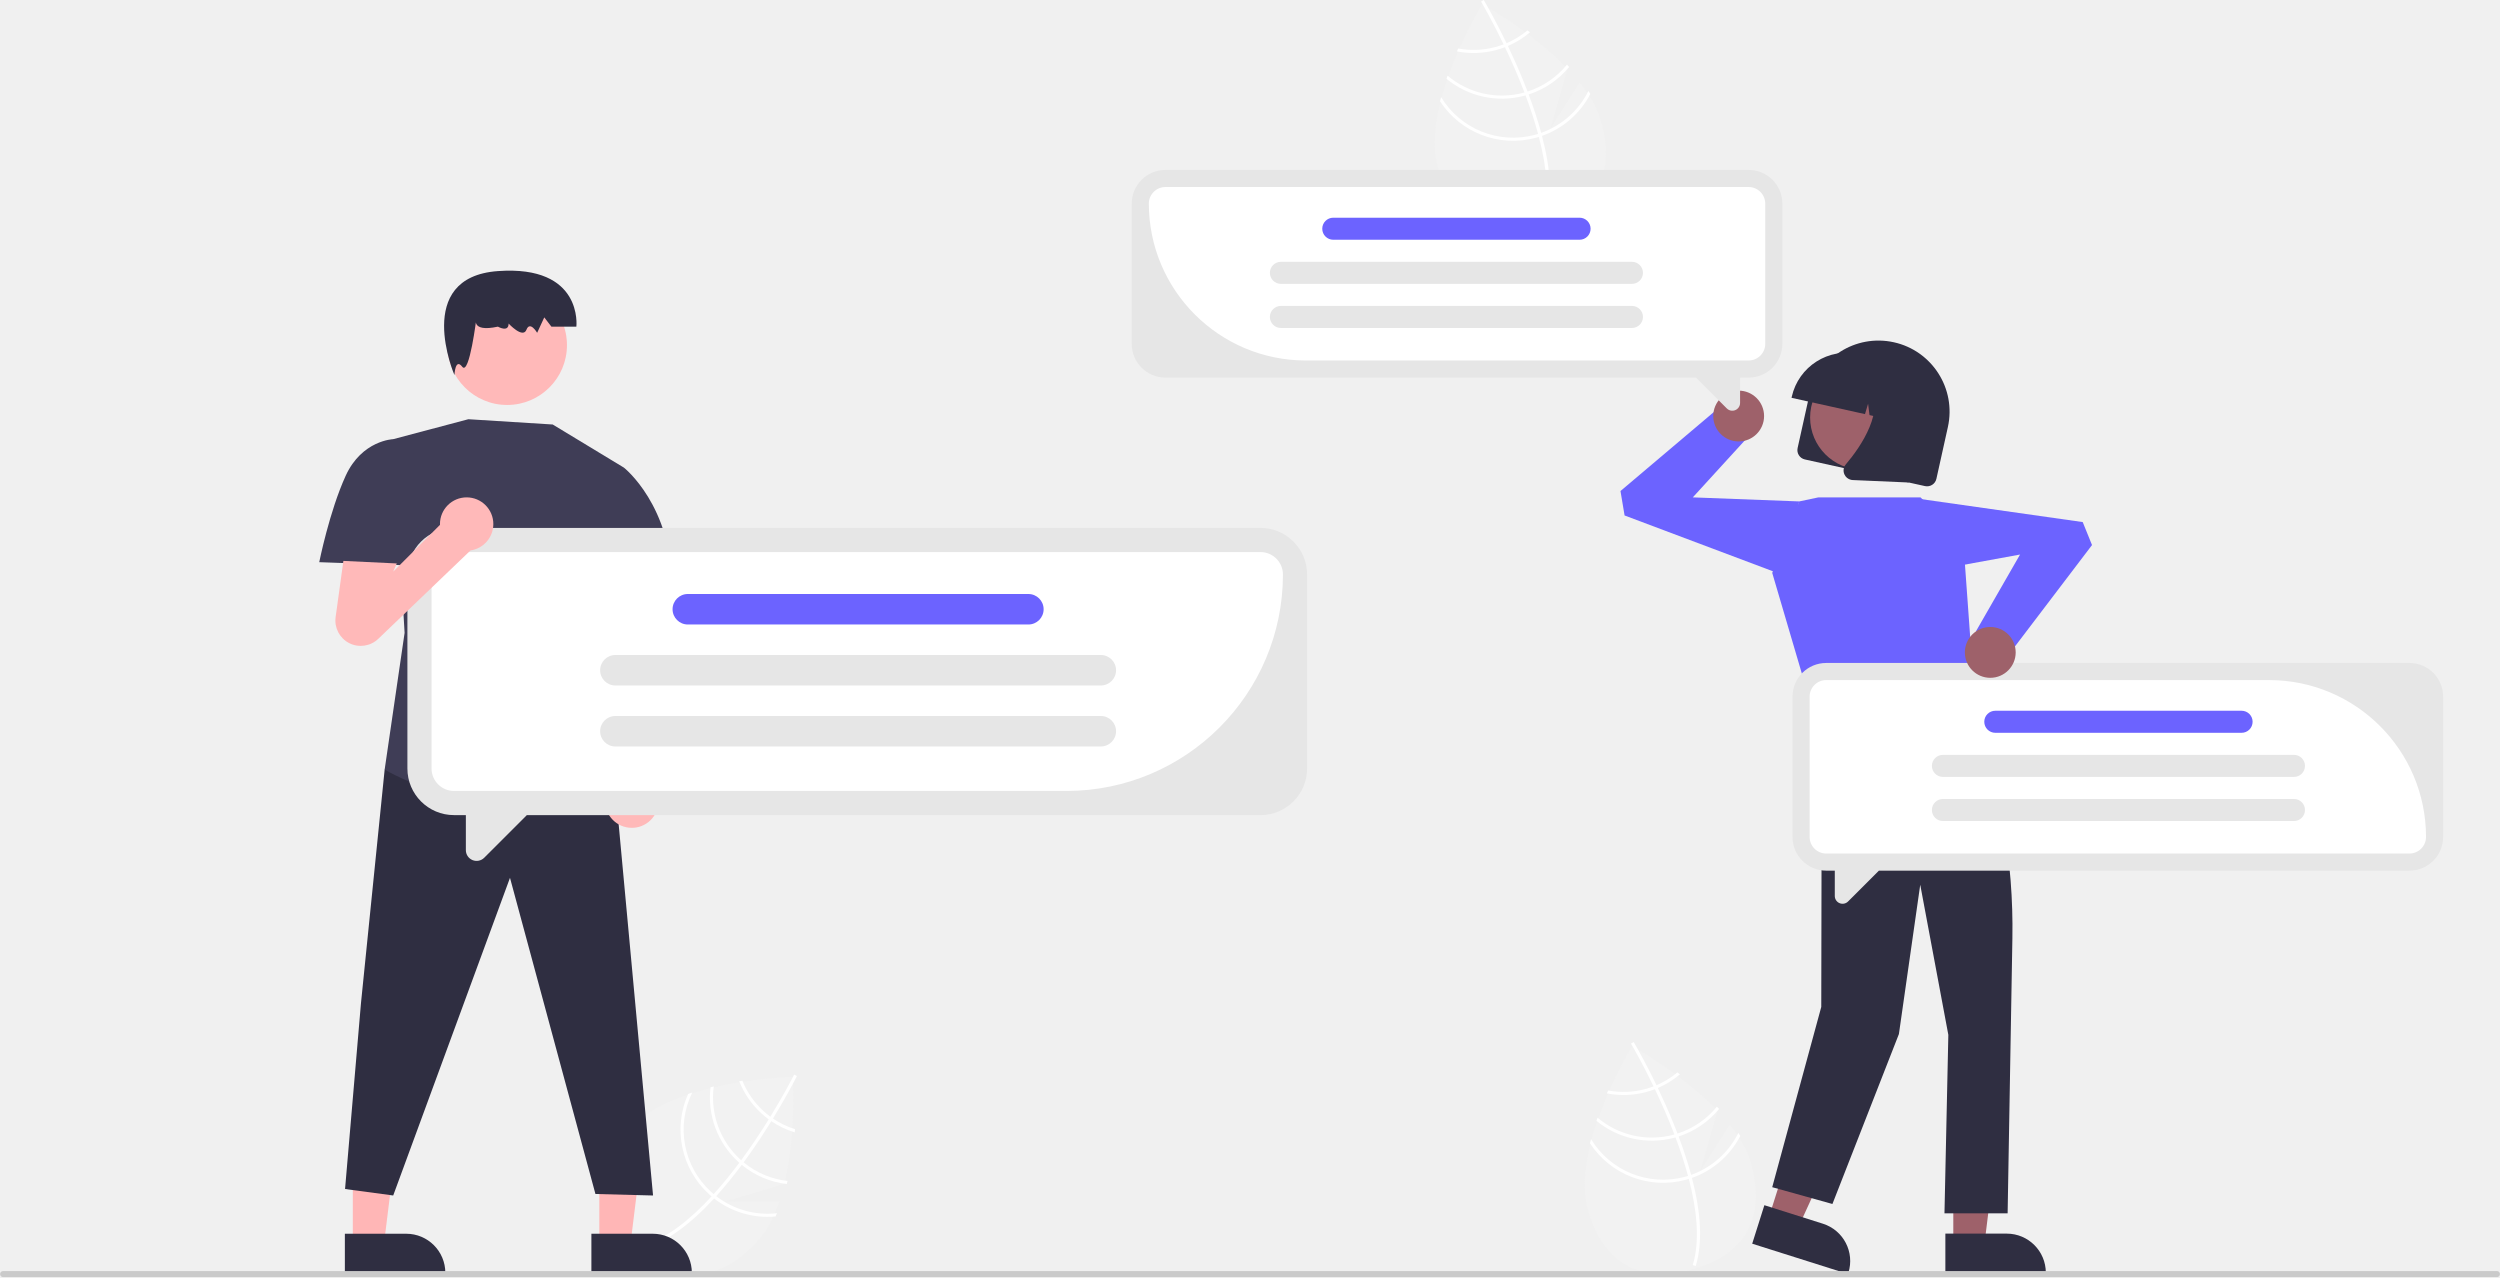
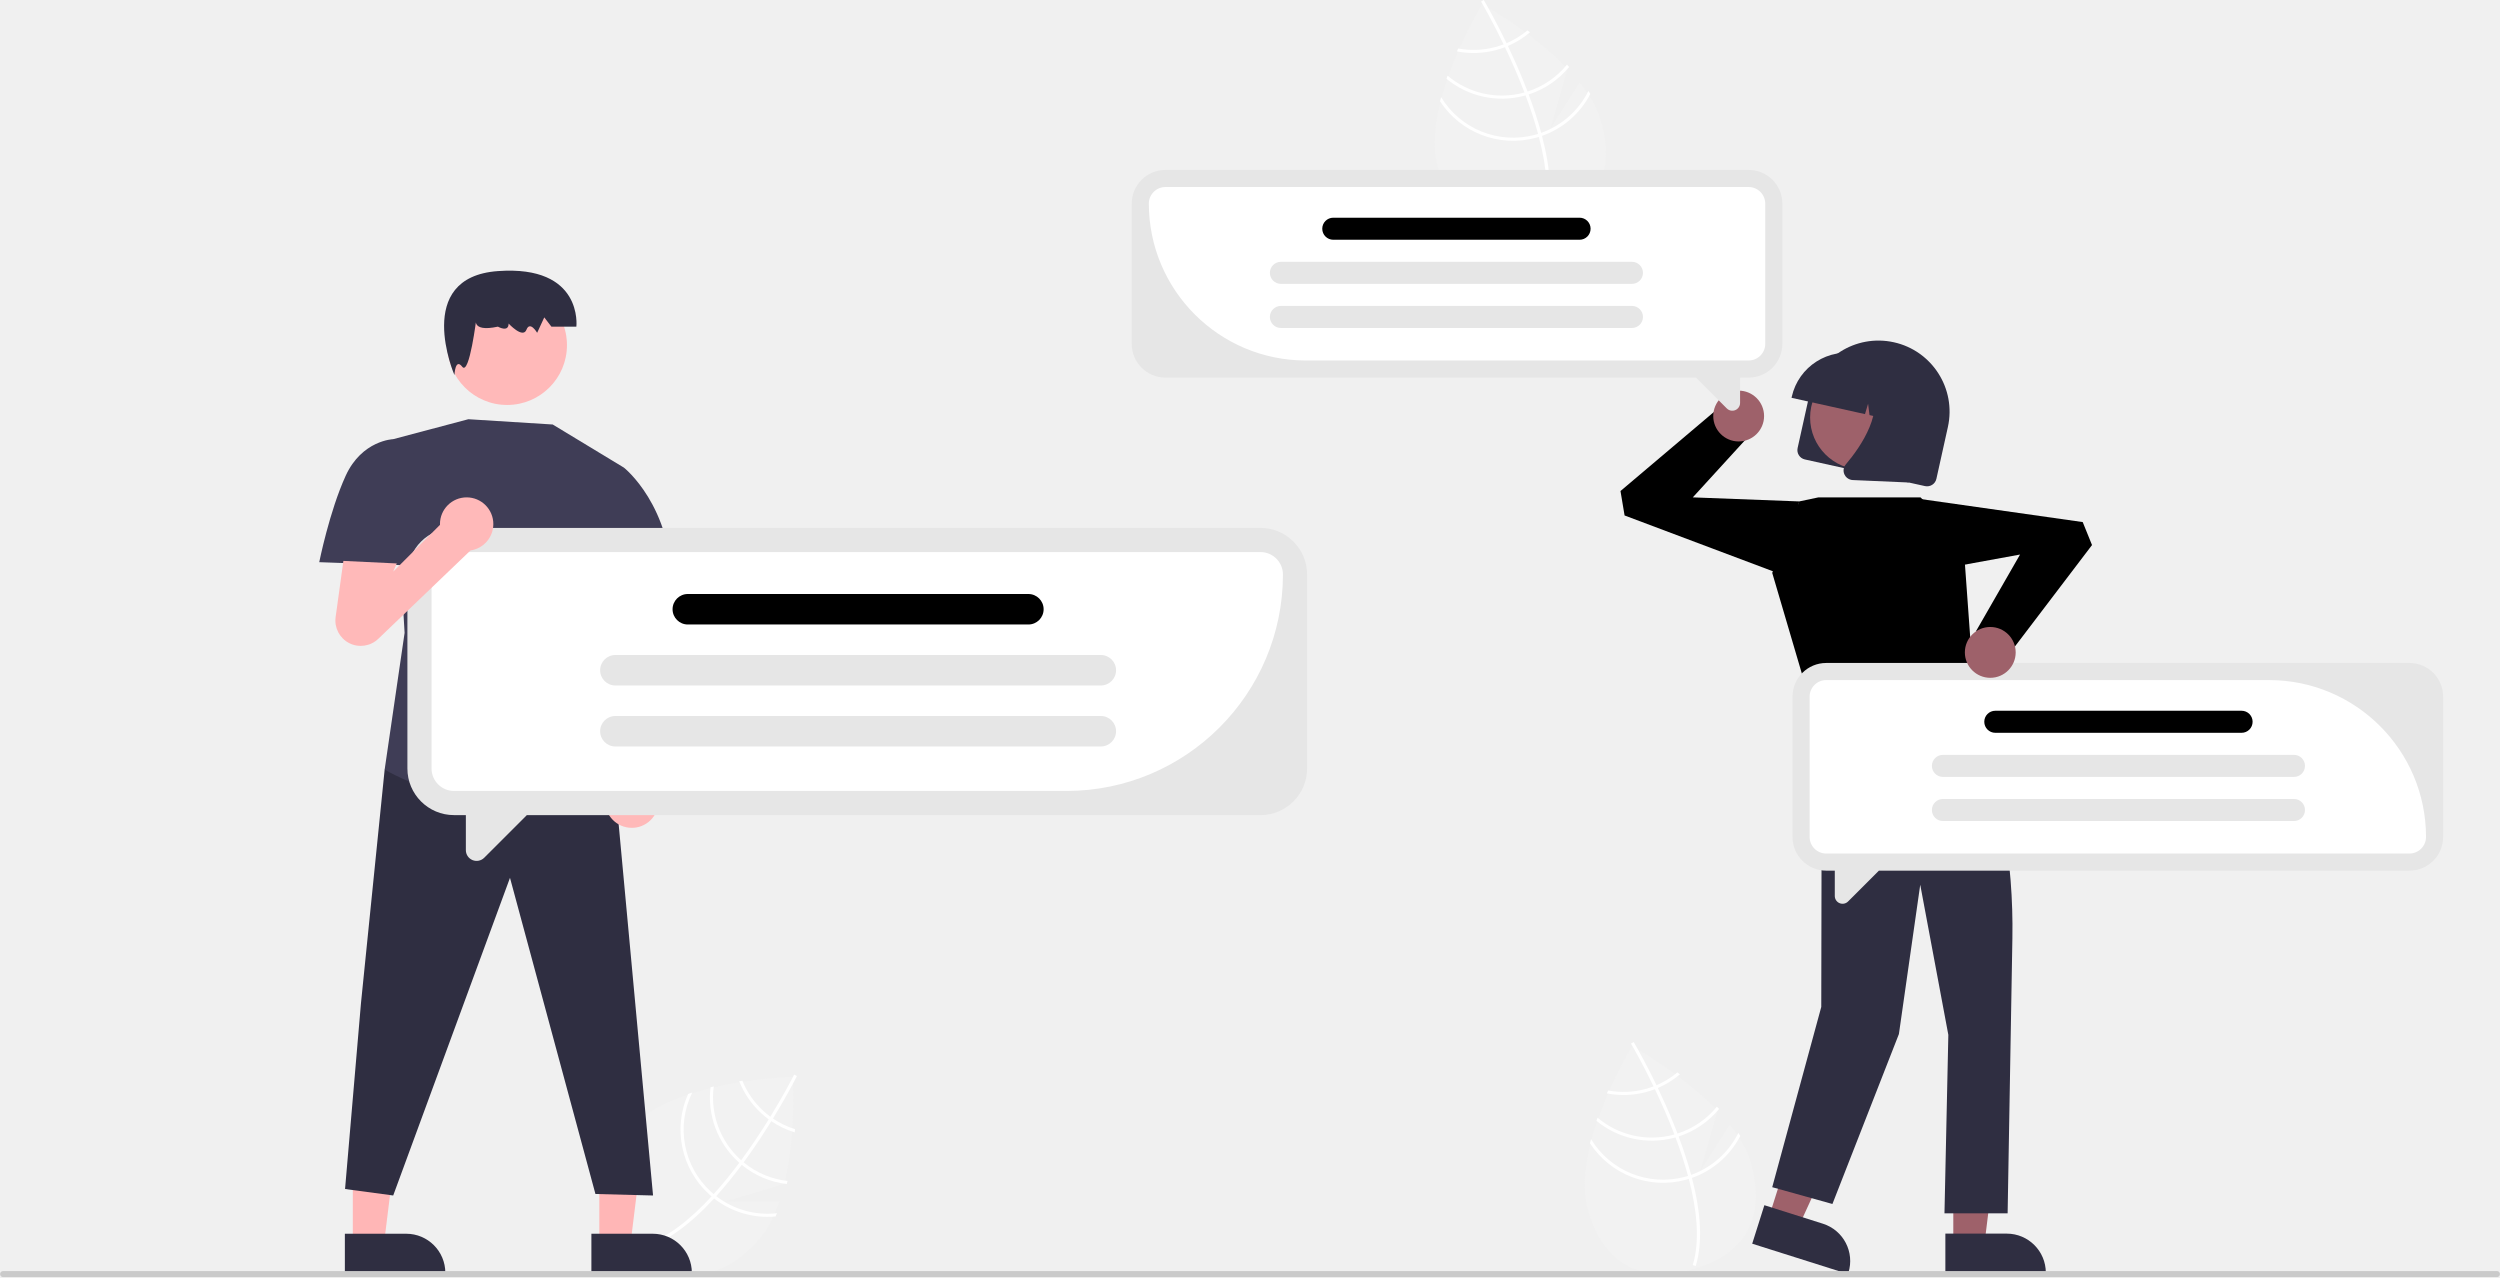
<svg xmlns="http://www.w3.org/2000/svg" id="e011df3e-e24e-4c03-85ef-6051abcdf353" data-name="Layer 1" width="983.675" height="502.497" viewBox="0 0 983.675 502.497">
  <path d="M788.725,641.231l-11.452,18.004,6.67-23.438c-14.083-14.695-33.58-25.445-33.58-25.445s-24.007,39.456-17.546,63.727,23.146,28.904,40.945,24.165c17.798-4.738,29.971-17.054,23.509-41.325C795.834,651.517,792.71,646.213,788.725,641.231Z" transform="translate(-108.1623 -198.7514)" fill="#f2f2f2" />
  <path d="M773.574,661.029l.318,1.196c3.631,13.925,4.174,25.399,1.607,34.264-.035.13-.078.255-.113.385l-.599-.177-.574-.177c2.909-9.609,1.611-21.751-1.553-33.898-.098-.392-.198-.791-.309-1.186-1.385-5.13-3.081-10.241-4.928-15.152-.14-.381-.287-.767-.434-1.153-2.471-6.471-5.171-12.564-7.673-17.815-.175-.372-.356-.742-.536-1.107-4.271-8.871-7.891-15.156-8.705-16.544-.096-.171-.153-.264-.165-.286l.52-.31.004-.007.526-.311c.012.022.203.333.536.917,1.258,2.177,4.6,8.105,8.452,16.073.172.36.353.731.528,1.102,2.035,4.259,4.192,9.051,6.243,14.136q.776,1.915,1.485,3.791c.153.384.3.77.44,1.151Q771.64,653.886,773.574,661.029Z" transform="translate(-108.1623 -198.7514)" fill="#fff" />
  <path d="M759.949,625.741c-.383.159-.771.319-1.169.47a33.811,33.811,0,0,1-3.295,1.061,32.889,32.889,0,0,1-14.566.555c-.165.38-.33.76-.5,1.148a34.107,34.107,0,0,0,15.382-.518,34.984,34.984,0,0,0,3.515-1.139c.392-.149.78-.309,1.161-.474a33.82,33.82,0,0,0,8.685-5.375q-.512-.387-1.002-.761A32.777,32.777,0,0,1,759.949,625.741Z" transform="translate(-108.1623 -198.7514)" fill="#fff" />
  <path d="M768.205,644.77q-.604.199-1.216.362c-.123.039-.253.074-.377.107a33.064,33.064,0,0,1-29.872-6.717c-.144.412-.288.825-.424,1.242a34.291,34.291,0,0,0,30.611,6.66c.166-.044.332-.088.496-.138.413-.116.818-.237,1.222-.363a34.11,34.11,0,0,0,15.92-10.834c-.283-.299-.565-.598-.854-.895A32.837,32.837,0,0,1,768.205,644.77Z" transform="translate(-108.1623 -198.7514)" fill="#fff" />
  <path d="M773.574,661.029c-.405.146-.813.28-1.223.408-.439.136-.88.266-1.325.384a33.153,33.153,0,0,1-36.851-14.873c-.139.551-.279,1.095-.406,1.643a34.367,34.367,0,0,0,37.572,14.415c.444-.118.887-.242,1.319-.383.417-.124.826-.258,1.232-.398a34.267,34.267,0,0,0,19.014-16.485c-.241-.405-.498-.8-.757-1.2A33.046,33.046,0,0,1,773.574,661.029Z" transform="translate(-108.1623 -198.7514)" fill="#fff" />
  <path d="M729.725,231.231l-11.452,18.004,6.67-23.438c-14.083-14.695-33.58-25.445-33.58-25.445s-24.007,39.456-17.546,63.727,23.146,28.904,40.945,24.165c17.798-4.738,29.971-17.054,23.509-41.325C736.834,241.517,733.71,236.213,729.725,231.231Z" transform="translate(-108.1623 -198.7514)" fill="#f2f2f2" />
  <path d="M714.574,251.029l.318,1.196c3.631,13.925,4.174,25.399,1.607,34.264-.035.13-.078.255-.113.385l-.599-.177-.574-.177c2.909-9.609,1.611-21.751-1.553-33.898-.098-.392-.198-.791-.309-1.186-1.385-5.13-3.081-10.241-4.928-15.152-.14-.381-.287-.767-.434-1.153-2.471-6.471-5.171-12.564-7.673-17.815-.175-.372-.356-.742-.536-1.107-4.271-8.871-7.891-15.156-8.705-16.544-.096-.171-.153-.264-.165-.286l.52-.31.004-.007.526-.311c.012.022.203.333.536.917,1.258,2.177,4.6,8.105,8.452,16.073.172.36.353.731.528,1.102,2.035,4.259,4.192,9.051,6.243,14.136q.776,1.915,1.485,3.791c.153.384.3.77.44,1.151Q712.64,243.886,714.574,251.029Z" transform="translate(-108.1623 -198.7514)" fill="#fff" />
  <path d="M700.949,215.741c-.383.159-.771.319-1.169.47a33.811,33.811,0,0,1-3.295,1.061,32.889,32.889,0,0,1-14.566.555c-.165.38-.33.76-.5,1.148a34.107,34.107,0,0,0,15.382-.518,34.984,34.984,0,0,0,3.515-1.139c.392-.149.78-.309,1.161-.474a33.82,33.82,0,0,0,8.685-5.375q-.512-.387-1.002-.761A32.777,32.777,0,0,1,700.949,215.741Z" transform="translate(-108.1623 -198.7514)" fill="#fff" />
  <path d="M709.205,234.77q-.604.199-1.216.362c-.123.039-.253.074-.377.107a33.064,33.064,0,0,1-29.872-6.717c-.144.412-.288.825-.424,1.242a34.291,34.291,0,0,0,30.611,6.66c.166-.044.332-.088.496-.138.413-.116.818-.237,1.222-.363a34.11,34.11,0,0,0,15.92-10.834c-.283-.299-.565-.598-.854-.895A32.837,32.837,0,0,1,709.205,234.77Z" transform="translate(-108.1623 -198.7514)" fill="#fff" />
  <path d="M714.574,251.029c-.405.146-.813.28-1.223.408-.439.136-.88.266-1.325.384a33.153,33.153,0,0,1-36.851-14.873c-.139.551-.279,1.095-.406,1.643a34.367,34.367,0,0,0,37.572,14.415c.444-.118.887-.242,1.319-.383.417-.124.826-.258,1.232-.398a34.267,34.267,0,0,0,19.014-16.485c-.241-.405-.498-.8-.757-1.2A33.046,33.046,0,0,1,714.574,251.029Z" transform="translate(-108.1623 -198.7514)" fill="#fff" />
  <path d="M414.82,671.452l-21.337.097,23.324-7.056c4.751-19.792,3.258-42.006,3.258-42.006s-46.172,1.128-63.099,19.683-11.807,35.097,1.8,47.51c13.607,12.413,30.548,15.998,47.475-2.557C410.008,682.992,412.782,677.497,414.82,671.452Z" transform="translate(-108.1623 -198.7514)" fill="#f2f2f2" />
  <path d="M389.973,669.406l-.834.915c-9.753,10.582-19.113,17.241-27.96,19.872-.128.041-.257.073-.385.113l-.175-.599-.161-.578c9.657-2.747,19.171-10.402,27.68-19.629.277-.295.558-.594.831-.901,3.568-3.938,6.95-8.128,10.085-12.336.245-.324.491-.656.736-.988,4.108-5.577,7.775-11.142,10.841-16.085.218-.348.432-.701.642-1.049,5.155-8.388,8.486-14.831,9.214-16.266.092-.173.139-.271.151-.293l.542.27.009-0.0.546.274c-.012.022-.17.351-.482.946-1.151,2.235-4.333,8.251-8.954,15.799-.21.339-.424.692-.642,1.04-2.484,4.014-5.349,8.419-8.519,12.894q-1.192,1.688-2.387,3.298c-.241.336-.486.669-.731.992Q394.938,663.918,389.973,669.406Z" transform="translate(-108.1623 -198.7514)" fill="#fff" />
  <path d="M412.298,638.868c-.341-.236-.686-.476-1.027-.729a33.813,33.813,0,0,1-2.673-2.198,32.889,32.889,0,0,1-8.34-11.955c-.409.066-.818.133-1.236.2a34.107,34.107,0,0,0,8.75,12.661,34.983,34.983,0,0,0,2.858,2.342c.337.249.682.489,1.027.721a33.82,33.82,0,0,0,9.217,4.401q.049-.64.099-1.254A32.777,32.777,0,0,1,412.298,638.868Z" transform="translate(-108.1623 -198.7514)" fill="#fff" />
  <path d="M400.751,656.1q-.493-.4-.962-.828c-.099-.082-.199-.173-.294-.26a33.064,33.064,0,0,1-10.495-28.763c-.425.102-.85.204-1.274.314a34.291,34.291,0,0,0,10.943,29.354c.127.116.254.231.384.342.321.285.642.561.967.832a34.11,34.11,0,0,0,17.721,7.538c.099-.399.198-.799.292-1.202A32.837,32.837,0,0,1,400.751,656.1Z" transform="translate(-108.1623 -198.7514)" fill="#fff" />
  <path d="M389.973,669.406c-.342-.262-.675-.533-1.005-.809-.352-.296-.7-.597-1.039-.907a33.153,33.153,0,0,1-7.405-39.043c-.538.181-1.073.357-1.602.546a34.367,34.367,0,0,0,8.18,39.402c.34.31.683.615,1.035.903.33.284.663.555,1.001.822a34.267,34.267,0,0,0,24.147,7.087c.211-.422.403-.851.6-1.286A33.046,33.046,0,0,1,389.973,669.406Z" transform="translate(-108.1623 -198.7514)" fill="#fff" />
  <polygon points="235.821 489.442 248.081 489.441 253.913 442.153 235.819 442.154 235.821 489.442" fill="#ffb6b6" />
  <path d="M340.856,684.191l24.144-.001h.001a15.387,15.387,0,0,1,15.386,15.386v.5l-39.531.001Z" transform="translate(-108.1623 -198.7514)" fill="#2f2e41" />
  <polygon points="138.821 489.442 151.081 489.441 156.913 442.153 138.819 442.154 138.821 489.442" fill="#ffb6b6" />
  <path d="M243.856,684.191l24.144-.001h.001a15.387,15.387,0,0,1,15.386,15.386v.5l-39.531.001Z" transform="translate(-108.1623 -198.7514)" fill="#2f2e41" />
  <polygon points="159.613 295.2 151.35 302.805 142.037 394.681 135.768 467.838 154.713 470.393 200.665 345.394 234.288 469.8 256.956 470.393 241.911 308 159.613 295.2" fill="#2f2e41" />
  <circle cx="199.544" cy="135.809" r="23.536" fill="#ffb9b9" />
  <path d="M295.661,323.632s-2.806,6.073,8.418,3.644c0,0,4.209,2.429,4.209-1.215,0,0,5.612,6.073,7.015,2.429s4.209,1.215,4.209,1.215l2.806-6.073,2.806,3.644h9.821s2.806-24.29-30.866-21.861S286.972,346.329,286.972,346.329s.271-6.908,3.077-3.265S295.661,323.632,295.661,323.632Z" transform="translate(-108.1623 -198.7514)" fill="#2f2e41" />
  <path d="M325.639,365.779,292.451,363.701l-29.576,7.845,4.483,76.213L259.513,501.556s43.044,26.312,91.904,5.604l-4.641-12.209s-.16-18.685-4.08-22.343-3.608-33.816-3.608-33.816l14.57-56.039Z" transform="translate(-108.1623 -198.7514)" fill="#3f3d56" />
  <path d="M270.776,373.952l-7.9-2.405s-12.304.411-18.702,14.408-10.398,33.997-10.398,33.997l40.634,1.469Z" transform="translate(-108.1623 -198.7514)" fill="#3f3d56" />
  <path d="M365.091,507.557l-1.315-82.606-17.555,2.634,3.877,78.263a10.51,10.51,0,1,0,14.993,1.709Z" transform="translate(-108.1623 -198.7514)" fill="#ffb9b9" />
  <path d="M343.776,389.952l9.882-7.197s18.989,14.851,19.053,47.524l-26.491,6.425-14.978-21.543Z" transform="translate(-108.1623 -198.7514)" fill="#3f3d56" />
  <polygon points="768.569 489.395 780.829 489.394 786.661 442.106 768.567 442.107 768.569 489.395" fill="#9e616a" />
  <path d="M873.604,684.143l24.144-.001h.001a15.387,15.387,0,0,1,15.386,15.386v.5l-39.531.001Z" transform="translate(-108.1623 -198.7514)" fill="#2f2e41" />
  <polygon points="696.005 478.969 707.694 482.667 727.517 439.34 710.266 433.883 696.005 478.969" fill="#9e616a" />
  <path d="M802.393,672.961l23.02,7.281.001 0a15.387,15.387,0,0,1,10.029,19.311l-.151.477L797.602,688.108Z" transform="translate(-108.1623 -198.7514)" fill="#2f2e41" />
  <path d="M831.772,472.176,824.968,491.364l-.193,103.588L805.482,665.874l23.683,6.61,26.161-66.874,8.391-58.738,11.058,59.08-1.522,70.22h24.849l1.876-108.211a237.255,237.255,0,0,0-15.663-88.982l0,0Z" transform="translate(-108.1623 -198.7514)" fill="#2f2e41" />
-   <polygon points="715.507 195.7 755.672 195.7 772.454 212.483 777.468 281.854 716.806 291.615 697.32 225.426 707.932 197.295 715.507 195.7" fill="#6c63ff" />
-   <polygon points="701.063 226.088 639.223 202.821 637.613 193.203 676.613 160.203 689.594 169.939 666.066 195.7 707.932 197.295 701.063 226.088" fill="#6c63ff" />
+   <polygon points="715.507 195.7 755.672 195.7 772.454 212.483 777.468 281.854 716.806 291.615 697.32 225.426 707.932 197.295 715.507 195.7" fill="currentColor" />
+   <polygon points="701.063 226.088 639.223 202.821 637.613 193.203 676.613 160.203 689.594 169.939 666.066 195.7 707.932 197.295 701.063 226.088" fill="currentColor" />
  <circle cx="684.113" cy="163.7" r="10" fill="#9e616a" />
  <path d="M815.467,375.05l4.519-20.376A27.967,27.967,0,0,1,874.594,366.784l-4.519,20.376a3.761,3.761,0,0,1-4.481,2.854l-47.272-10.483A3.761,3.761,0,0,1,815.467,375.05Z" transform="translate(-108.1623 -198.7514)" fill="#2f2e41" />
  <circle cx="732.73" cy="164.284" r="20.505" fill="#9e616a" />
  <path d="M813.165,354.871a22.148,22.148,0,0,1,26.388-16.809l4.075.904a22.148,22.148,0,0,1,16.809,26.388l-.09.408-8.612-1.91-1.113-8.877-2.411,8.095-4.451-.987-.562-4.479L841.981,361.689l-28.906-6.41Z" transform="translate(-108.1623 -198.7514)" fill="#2f2e41" />
  <path d="M833.869,385.382a3.701,3.701,0,0,1,.564-3.9c6.14-7.256,15.553-21.093,9.603-32.233l-.428-.8,23.3,5.167-7.758,34.982-21.994-.959a3.838,3.838,0,0,1-.662-.087A3.742,3.742,0,0,1,833.869,385.382Z" transform="translate(-108.1623 -198.7514)" fill="#2f2e41" />
  <path d="M1090.647,701.249H109.353a1.191,1.191,0,0,1,0-2.381h981.294a1.191,1.191,0,0,1,0,2.381Z" transform="translate(-108.1623 -198.7514)" fill="#cacaca" />
  <path d="M604.121,406.472H286.806a18.343,18.343,0,0,0-18.343,18.343v76.315a18.342,18.342,0,0,0,18.343,18.343h4.657v13.788a4.23,4.23,0,0,0,7.221,2.991l16.779-16.779H604.121a18.342,18.342,0,0,0,18.343-18.343V424.815A18.343,18.343,0,0,0,604.121,406.472Z" transform="translate(-108.1623 -198.7514)" fill="#e6e6e6" />
  <path d="M527.807,509.972h-241a8.853,8.853,0,0,1-8.843-8.843V424.814a8.852,8.852,0,0,1,8.842-8.842H604.121a8.853,8.853,0,0,1,8.843,8.843A85.253,85.253,0,0,1,527.807,509.972Z" transform="translate(-108.1623 -198.7514)" fill="#fff" />
-   <rect x="264.635" y="233.721" width="146" height="12" rx="6" fill="#6c63ff" />
+   <rect x="264.635" y="233.721" width="146" height="12" rx="6" fill="currentColor" />
  <rect x="236.135" y="257.721" width="203" height="12" rx="6" fill="#e6e6e6" />
  <rect x="236.135" y="281.721" width="203" height="12" rx="6" fill="#e6e6e6" />
  <path d="M1056.199,459.608H826.729a13.265,13.265,0,0,0-13.265,13.265V528.061A13.265,13.265,0,0,0,826.729,541.326h3.368v9.971a3.059,3.059,0,0,0,5.222,2.163L847.453,541.326h208.747a13.265,13.265,0,0,0,13.265-13.265V472.873A13.265,13.265,0,0,0,1056.199,459.608Z" transform="translate(-108.1623 -198.7514)" fill="#e6e6e6" />
  <path d="M1056.199,534.595H826.729a6.54,6.54,0,0,1-6.533-6.533V472.873a6.54,6.54,0,0,1,6.533-6.533h174.283a61.791,61.791,0,0,1,61.721,61.722A6.54,6.54,0,0,1,1056.199,534.595Z" transform="translate(-108.1623 -198.7514)" fill="#fff" />
-   <rect x="780.752" y="279.659" width="105.582" height="8.678" rx="4.339" fill="#6c63ff" />
+   <rect x="780.752" y="279.659" width="105.582" height="8.678" rx="4.339" fill="currentColor" />
  <rect x="760.142" y="297.015" width="146.802" height="8.678" rx="4.339" fill="#e6e6e6" />
  <rect x="760.142" y="314.371" width="146.802" height="8.678" rx="4.339" fill="#e6e6e6" />
  <path d="M566.729,265.608H796.199a13.265,13.265,0,0,1,13.265,13.265V334.061A13.265,13.265,0,0,1,796.199,347.326h-3.368v9.971a3.059,3.059,0,0,1-5.222,2.163L775.475,347.326H566.729a13.265,13.265,0,0,1-13.265-13.265V278.873A13.265,13.265,0,0,1,566.729,265.608Z" transform="translate(-108.1623 -198.7514)" fill="#e6e6e6" />
  <path d="M796.199,340.594H621.917a61.791,61.791,0,0,1-61.722-61.721,6.541,6.541,0,0,1,6.533-6.534h229.471a6.54,6.54,0,0,1,6.533,6.533v55.188A6.54,6.54,0,0,1,796.199,340.594Z" transform="translate(-108.1623 -198.7514)" fill="#fff" />
-   <rect x="628.432" y="284.411" width="105.582" height="8.678" rx="4.339" transform="translate(1254.283 378.748) rotate(180)" fill="#6c63ff" />
+   <rect x="628.432" y="284.411" width="105.582" height="8.678" rx="4.339" transform="translate(1254.283 378.748) rotate(180)" fill="currentColor" />
  <rect x="607.822" y="301.767" width="146.802" height="8.678" rx="4.339" transform="translate(1254.283 413.4598) rotate(180)" fill="#e6e6e6" />
  <rect x="607.822" y="319.123" width="146.802" height="8.678" rx="4.339" transform="translate(1254.283 448.1717) rotate(180)" fill="#e6e6e6" />
  <path d="M302.276,404.952a10.5,10.5,0,0,0-21,0c0,.102.012.202.015.304L262.875,423.671l1.4-3.219-21-1-3.063,22.172a9.969,9.969,0,0,0,16.782,8.494l36.3-34.788A10.493,10.493,0,0,0,302.276,404.952Z" transform="translate(-108.1623 -198.7514)" fill="#ffb9b9" />
-   <polygon points="754.074 196.12 819.488 205.421 823.145 214.461 792.231 255.134 777.448 248.445 794.828 218.194 753.613 225.718 754.074 196.12" fill="#6c63ff" />
+   <polygon points="754.074 196.12 819.488 205.421 823.145 214.461 792.231 255.134 777.448 248.445 794.828 218.194 753.613 225.718 754.074 196.12" fill="currentColor" />
  <circle cx="783.113" cy="256.7" r="10" fill="#9e616a" />
</svg>
